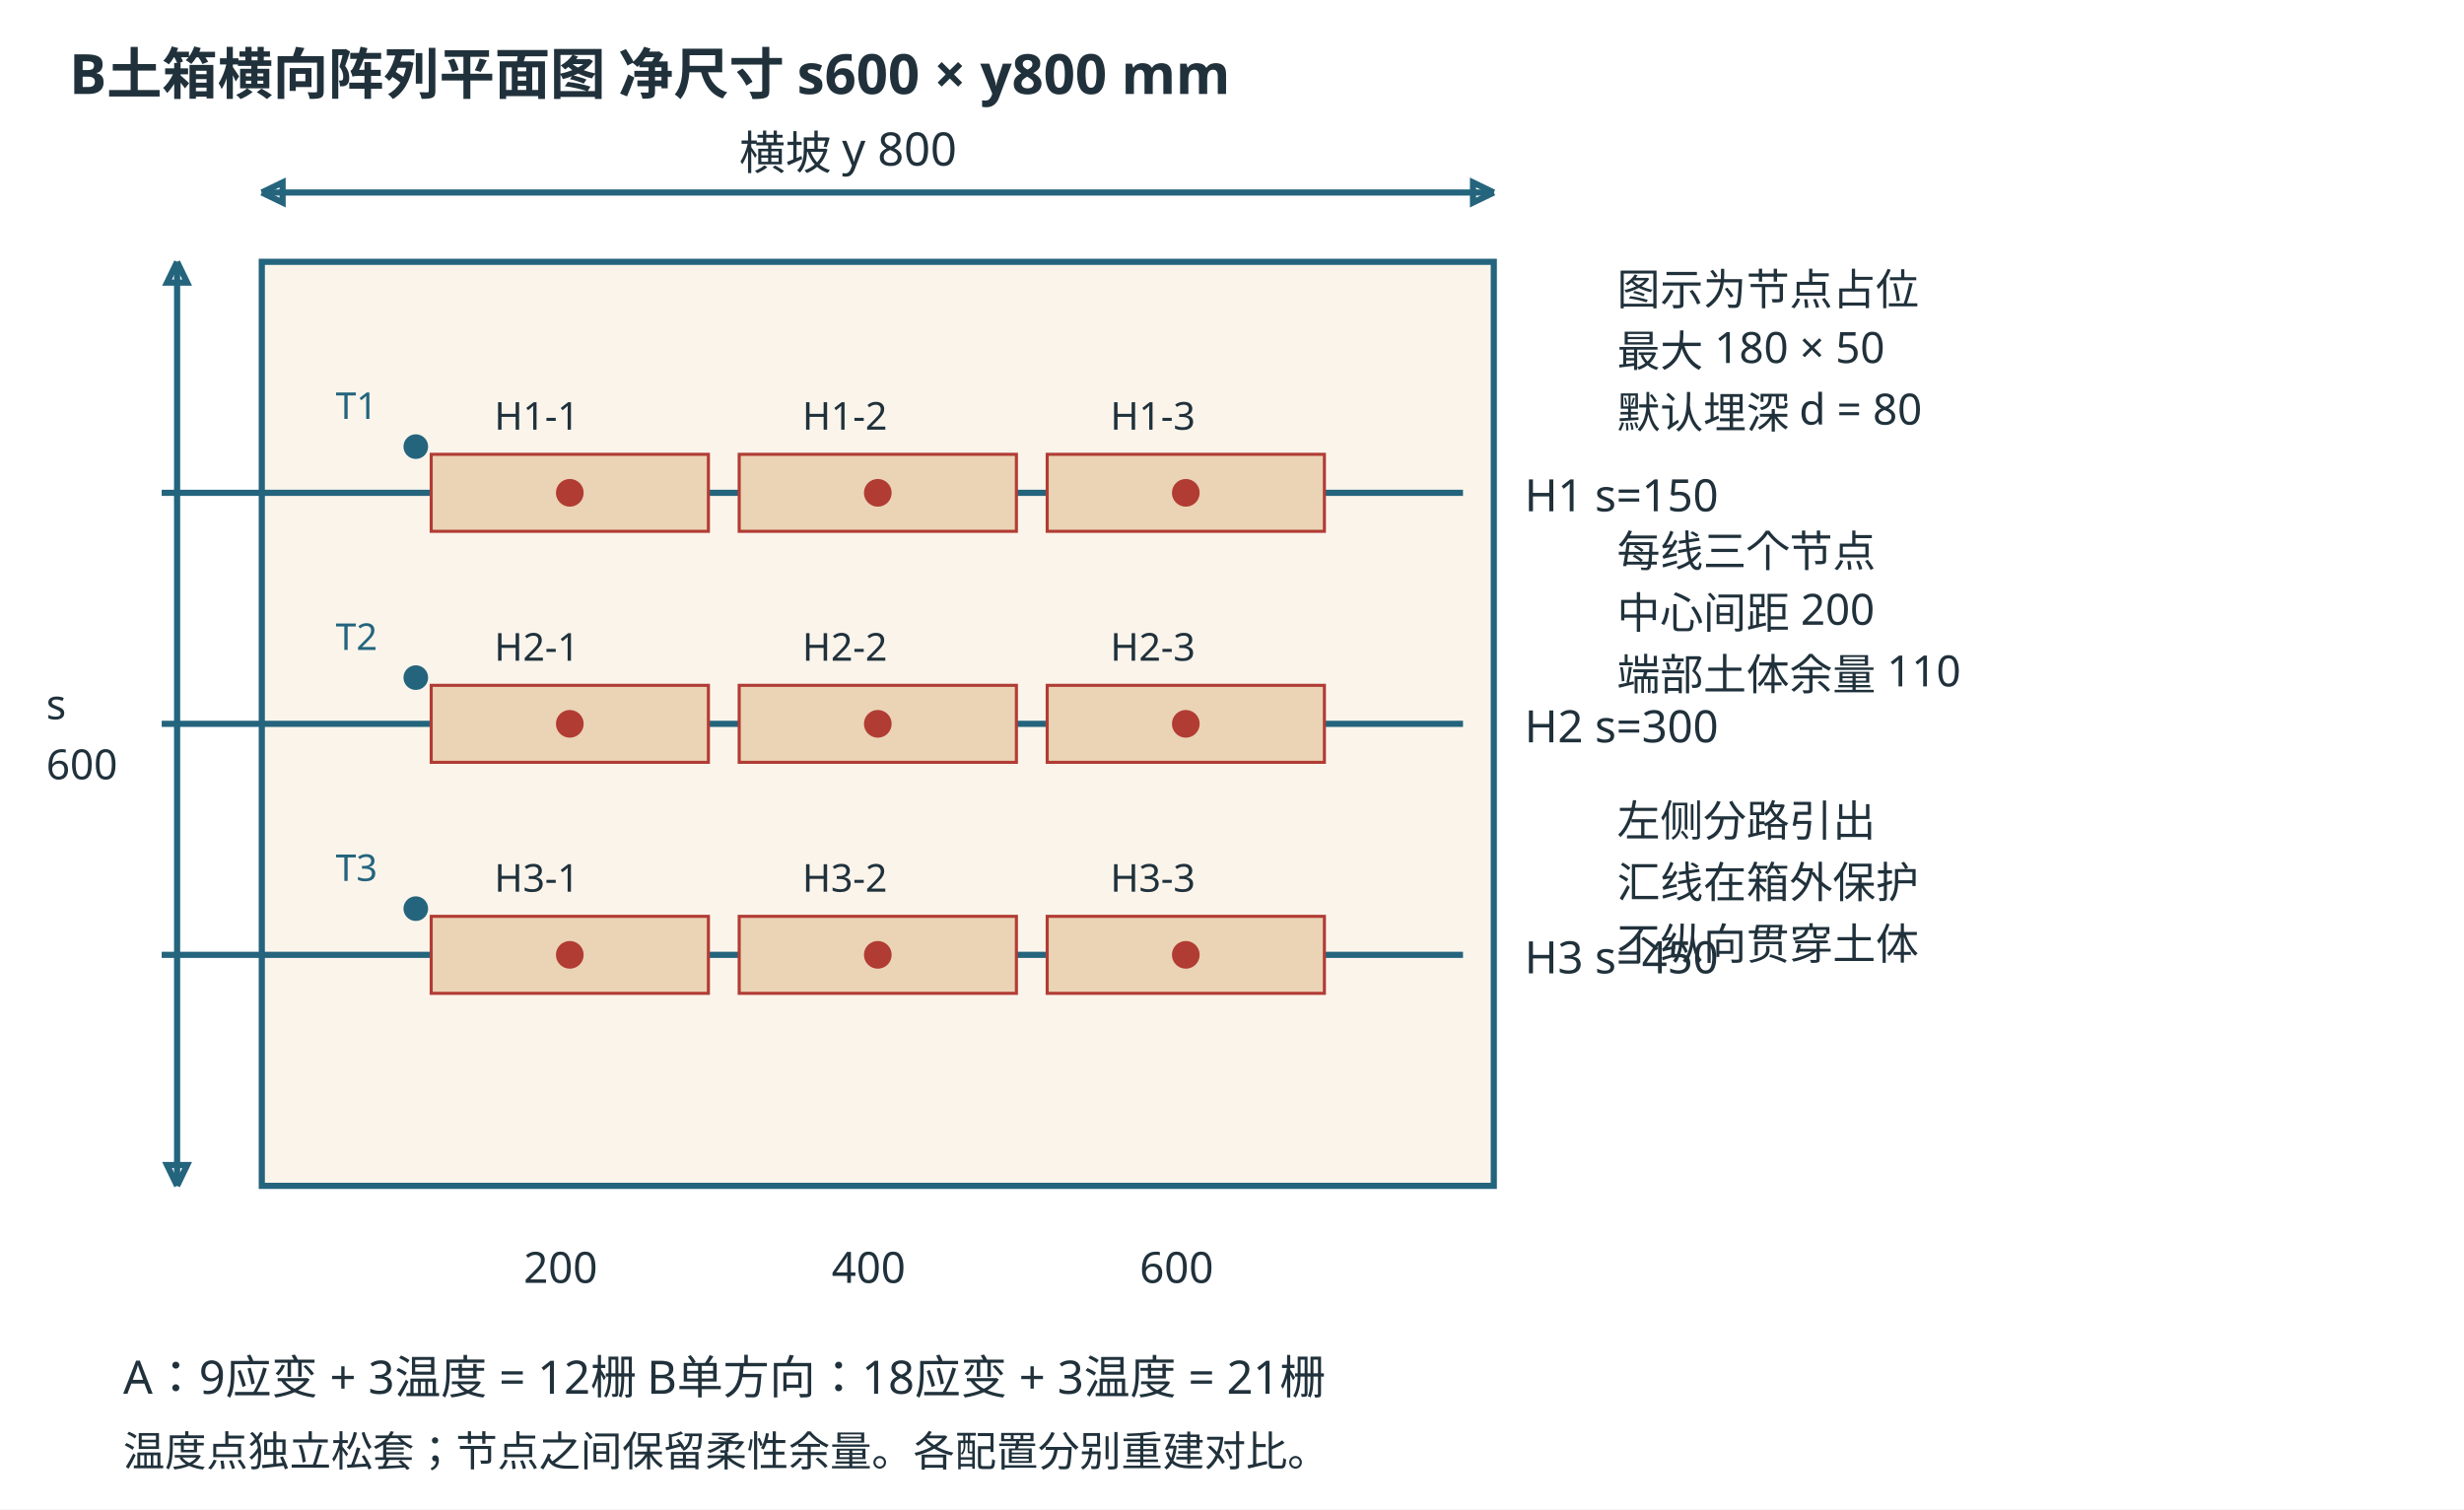
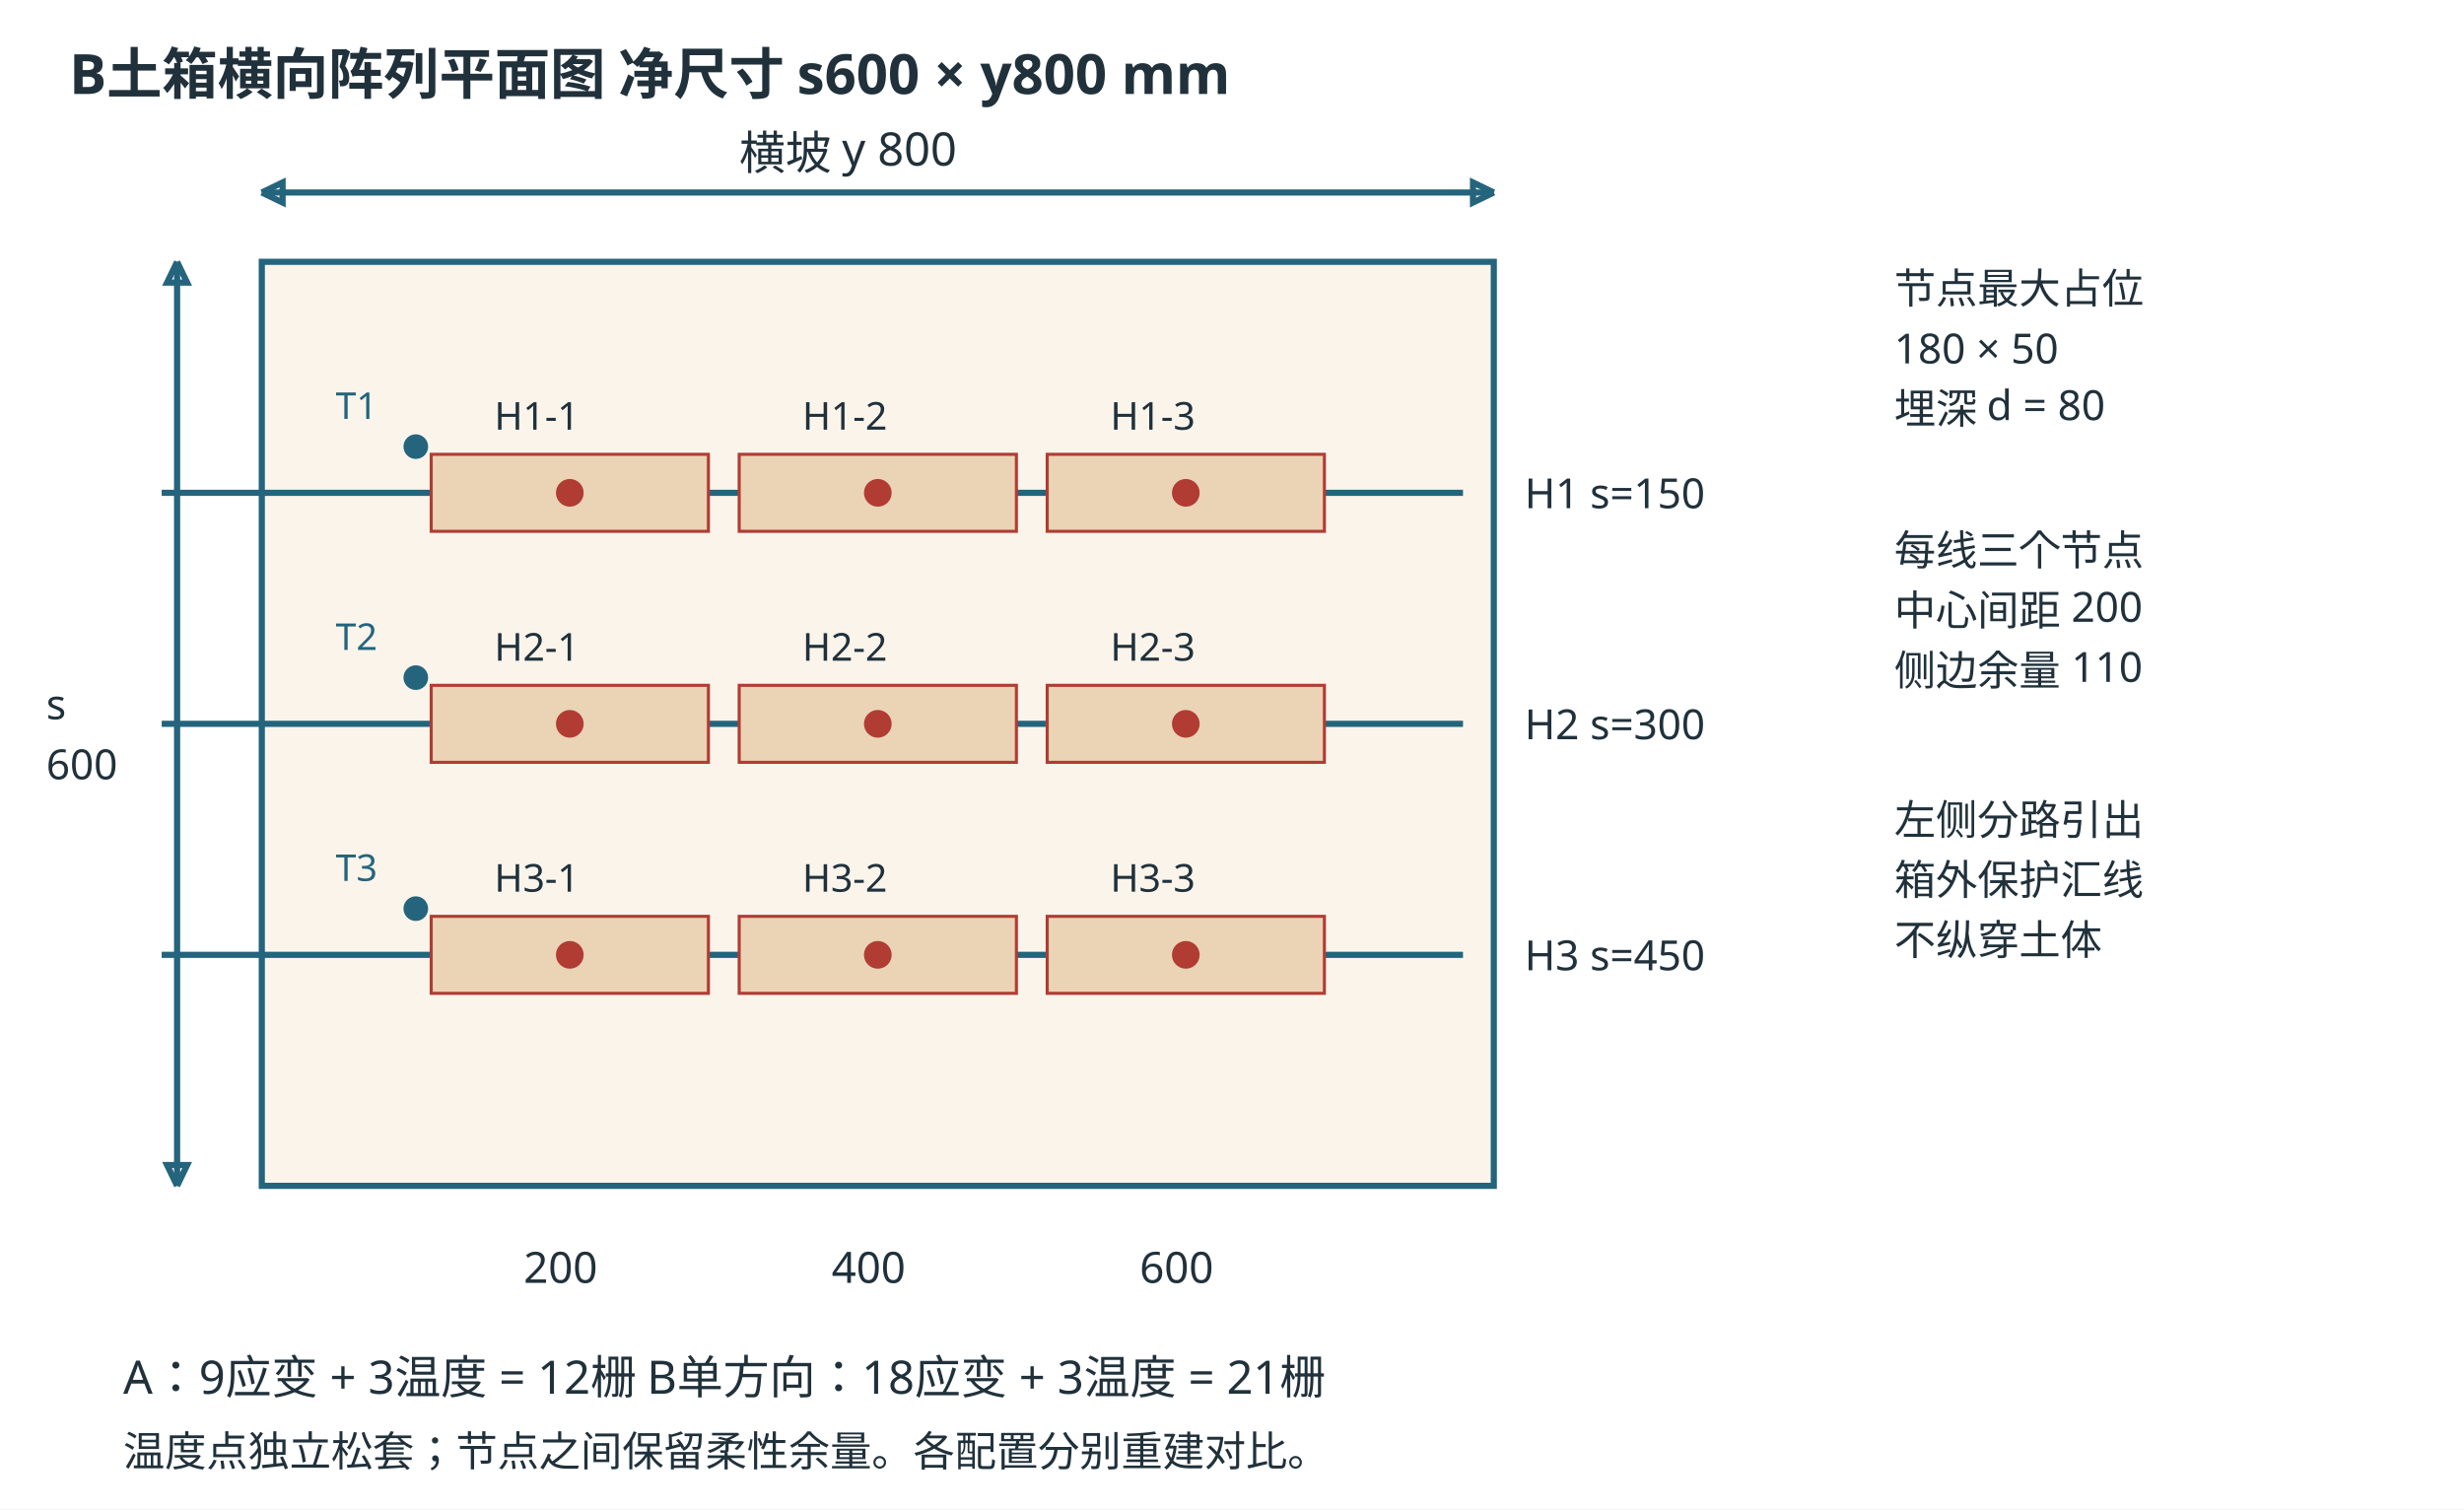
<svg xmlns="http://www.w3.org/2000/svg" width="1600" height="980" viewBox="0 0 1600 980">
  <rect width="100%" height="100%" fill="white" />
  <text x="45" y="61" font-family="Microsoft YaHei,sans-serif" font-size="36" font-weight="700" fill="#20313b">B土箱横向阵列平面图   净尺寸 s600 × y800 mm</text>
  <rect x="170" y="170" width="800" height="600" fill="#faf4eb" stroke="#24647d" stroke-width="4" />
  <polyline points="170,125 970,125" fill="none" stroke="#24647d" stroke-width="4" />
  <polyline points="970,125 956.493,131.524 956.493,118.476 970,125" fill="none" stroke="#24647d" stroke-width="4" />
  <polyline points="170,125 183.507,118.476 183.507,131.524 170,125" fill="none" stroke="#24647d" stroke-width="4" />
  <text x="480" y="110" font-family="Microsoft YaHei,sans-serif" font-size="30" font-weight="400" fill="#20313b">横坡 y  800</text>
  <polyline points="115,170 115,770" fill="none" stroke="#24647d" stroke-width="4" />
  <polyline points="115,770 108.476,756.493 121.524,756.493 115,770" fill="none" stroke="#24647d" stroke-width="4" />
  <polyline points="115,170 121.524,183.507 108.476,183.507 115,170" fill="none" stroke="#24647d" stroke-width="4" />
  <text x="30" y="467" font-family="Microsoft YaHei,sans-serif" font-size="27" font-weight="400" fill="#20313b">s</text>
  <text x="30" y="506" font-family="Microsoft YaHei,sans-serif" font-size="27" font-weight="400" fill="#20313b">600</text>
  <polyline points="105,320 950,320" fill="none" stroke="#24647d" stroke-width="4" />
-   <text x="990" y="332" font-family="Microsoft YaHei,sans-serif" font-size="29" font-weight="400" fill="#20313b">H1  s=150</text>
+   <text x="990" y="330" font-family="Microsoft YaHei,sans-serif" font-size="27" font-weight="400" fill="#20313b">H1  s=150</text>
  <rect x="280" y="295" width="180" height="50" fill="#ead4b5" stroke="#b13c34" stroke-width="2" />
  <circle cx="370" cy="320" r="9" fill="#b13c34" />
  <text x="321" y="279" font-family="Microsoft YaHei,sans-serif" font-size="25" font-weight="400" fill="#20313b">H1-1</text>
  <rect x="480" y="295" width="180" height="50" fill="#ead4b5" stroke="#b13c34" stroke-width="2" />
  <circle cx="570" cy="320" r="9" fill="#b13c34" />
  <text x="521" y="279" font-family="Microsoft YaHei,sans-serif" font-size="25" font-weight="400" fill="#20313b">H1-2</text>
  <rect x="680" y="295" width="180" height="50" fill="#ead4b5" stroke="#b13c34" stroke-width="2" />
  <circle cx="770" cy="320" r="9" fill="#b13c34" />
  <text x="721" y="279" font-family="Microsoft YaHei,sans-serif" font-size="25" font-weight="400" fill="#20313b">H1-3</text>
  <circle cx="270" cy="290" r="8" fill="#24647d" />
  <text x="218" y="272" font-family="Microsoft YaHei,sans-serif" font-size="24" font-weight="400" fill="#24647d">T1</text>
  <polyline points="105,470 950,470" fill="none" stroke="#24647d" stroke-width="4" />
-   <text x="990" y="482" font-family="Microsoft YaHei,sans-serif" font-size="29" font-weight="400" fill="#20313b">H2  s=300</text>
+   <text x="990" y="480" font-family="Microsoft YaHei,sans-serif" font-size="27" font-weight="400" fill="#20313b">H2  s=300</text>
  <rect x="280" y="445" width="180" height="50" fill="#ead4b5" stroke="#b13c34" stroke-width="2" />
  <circle cx="370" cy="470" r="9" fill="#b13c34" />
  <text x="321" y="429" font-family="Microsoft YaHei,sans-serif" font-size="25" font-weight="400" fill="#20313b">H2-1</text>
  <rect x="480" y="445" width="180" height="50" fill="#ead4b5" stroke="#b13c34" stroke-width="2" />
  <circle cx="570" cy="470" r="9" fill="#b13c34" />
  <text x="521" y="429" font-family="Microsoft YaHei,sans-serif" font-size="25" font-weight="400" fill="#20313b">H2-2</text>
  <rect x="680" y="445" width="180" height="50" fill="#ead4b5" stroke="#b13c34" stroke-width="2" />
  <circle cx="770" cy="470" r="9" fill="#b13c34" />
  <text x="721" y="429" font-family="Microsoft YaHei,sans-serif" font-size="25" font-weight="400" fill="#20313b">H2-3</text>
  <circle cx="270" cy="440" r="8" fill="#24647d" />
  <text x="218" y="422" font-family="Microsoft YaHei,sans-serif" font-size="24" font-weight="400" fill="#24647d">T2</text>
  <polyline points="105,620 950,620" fill="none" stroke="#24647d" stroke-width="4" />
-   <text x="990" y="632" font-family="Microsoft YaHei,sans-serif" font-size="29" font-weight="400" fill="#20313b">H3  s=450</text>
+   <text x="990" y="630" font-family="Microsoft YaHei,sans-serif" font-size="27" font-weight="400" fill="#20313b">H3  s=450</text>
  <rect x="280" y="595" width="180" height="50" fill="#ead4b5" stroke="#b13c34" stroke-width="2" />
  <circle cx="370" cy="620" r="9" fill="#b13c34" />
  <text x="321" y="579" font-family="Microsoft YaHei,sans-serif" font-size="25" font-weight="400" fill="#20313b">H3-1</text>
  <rect x="480" y="595" width="180" height="50" fill="#ead4b5" stroke="#b13c34" stroke-width="2" />
  <circle cx="570" cy="620" r="9" fill="#b13c34" />
  <text x="521" y="579" font-family="Microsoft YaHei,sans-serif" font-size="25" font-weight="400" fill="#20313b">H3-2</text>
  <rect x="680" y="595" width="180" height="50" fill="#ead4b5" stroke="#b13c34" stroke-width="2" />
  <circle cx="770" cy="620" r="9" fill="#b13c34" />
  <text x="721" y="579" font-family="Microsoft YaHei,sans-serif" font-size="25" font-weight="400" fill="#20313b">H3-3</text>
  <circle cx="270" cy="590" r="8" fill="#24647d" />
  <text x="218" y="572" font-family="Microsoft YaHei,sans-serif" font-size="24" font-weight="400" fill="#24647d">T3</text>
  <text x="340" y="833" font-family="Microsoft YaHei,sans-serif" font-size="28" font-weight="400" fill="#20313b">200</text>
  <text x="540" y="833" font-family="Microsoft YaHei,sans-serif" font-size="28" font-weight="400" fill="#20313b">400</text>
  <text x="740" y="833" font-family="Microsoft YaHei,sans-serif" font-size="28" font-weight="400" fill="#20313b">600</text>
-   <text x="1050" y="198" font-family="Microsoft YaHei,sans-serif" font-size="28" font-weight="400" fill="#20313b">图示为节点占位</text>
-   <text x="1050" y="238" font-family="Microsoft YaHei,sans-serif" font-size="28" font-weight="400" fill="#20313b">最大 180 × 50</text>
-   <text x="1050" y="278" font-family="Microsoft YaHei,sans-serif" font-size="28" font-weight="400" fill="#20313b">默认埋深 d = 80</text>
-   <text x="1050" y="368" font-family="Microsoft YaHei,sans-serif" font-size="28" font-weight="400" fill="#20313b">每线三个节点</text>
-   <text x="1050" y="408" font-family="Microsoft YaHei,sans-serif" font-size="28" font-weight="400" fill="#20313b">中心间距 200</text>
-   <text x="1050" y="448" font-family="Microsoft YaHei,sans-serif" font-size="28" font-weight="400" fill="#20313b">端部土体余量 110</text>
-   <text x="1050" y="543" font-family="Microsoft YaHei,sans-serif" font-size="28" font-weight="400" fill="#20313b">左侧分路引出</text>
-   <text x="1050" y="583" font-family="Microsoft YaHei,sans-serif" font-size="28" font-weight="400" fill="#20313b">汇线在箱外保护</text>
-   <text x="1050" y="623" font-family="Microsoft YaHei,sans-serif" font-size="28" font-weight="400" fill="#20313b">不纵向贯穿土体</text>
+   <text x="1230" y="197" font-family="Microsoft YaHei,sans-serif" font-size="27" font-weight="400" fill="#20313b">节点最大占位</text>
+   <text x="1230" y="236" font-family="Microsoft YaHei,sans-serif" font-size="27" font-weight="400" fill="#20313b">180 × 50</text>
+   <text x="1230" y="275" font-family="Microsoft YaHei,sans-serif" font-size="27" font-weight="400" fill="#20313b">埋深 d = 80</text>
+   <text x="1230" y="367" font-family="Microsoft YaHei,sans-serif" font-size="27" font-weight="400" fill="#20313b">每线三个节点</text>
+   <text x="1230" y="406" font-family="Microsoft YaHei,sans-serif" font-size="27" font-weight="400" fill="#20313b">中心间距 200</text>
+   <text x="1230" y="445" font-family="Microsoft YaHei,sans-serif" font-size="27" font-weight="400" fill="#20313b">侧边余量 110</text>
+   <text x="1230" y="542" font-family="Microsoft YaHei,sans-serif" font-size="27" font-weight="400" fill="#20313b">左侧分路引出</text>
+   <text x="1230" y="581" font-family="Microsoft YaHei,sans-serif" font-size="27" font-weight="400" fill="#20313b">箱外保护汇线</text>
+   <text x="1230" y="620" font-family="Microsoft YaHei,sans-serif" font-size="27" font-weight="400" fill="#20313b">不纵穿土体</text>
  <text x="80" y="905" font-family="Microsoft YaHei,sans-serif" font-size="30" font-weight="400" fill="#20313b">A：9应变 + 3温度 = 12栅     B单方向：18应变 + 3温度 = 21栅</text>
  <text x="80" y="952" font-family="Microsoft YaHei,sans-serif" font-size="27" font-weight="400" fill="#20313b">温度点独立松套；节点之间保留柔性余量。各配置分别重建对比。</text>
</svg>
